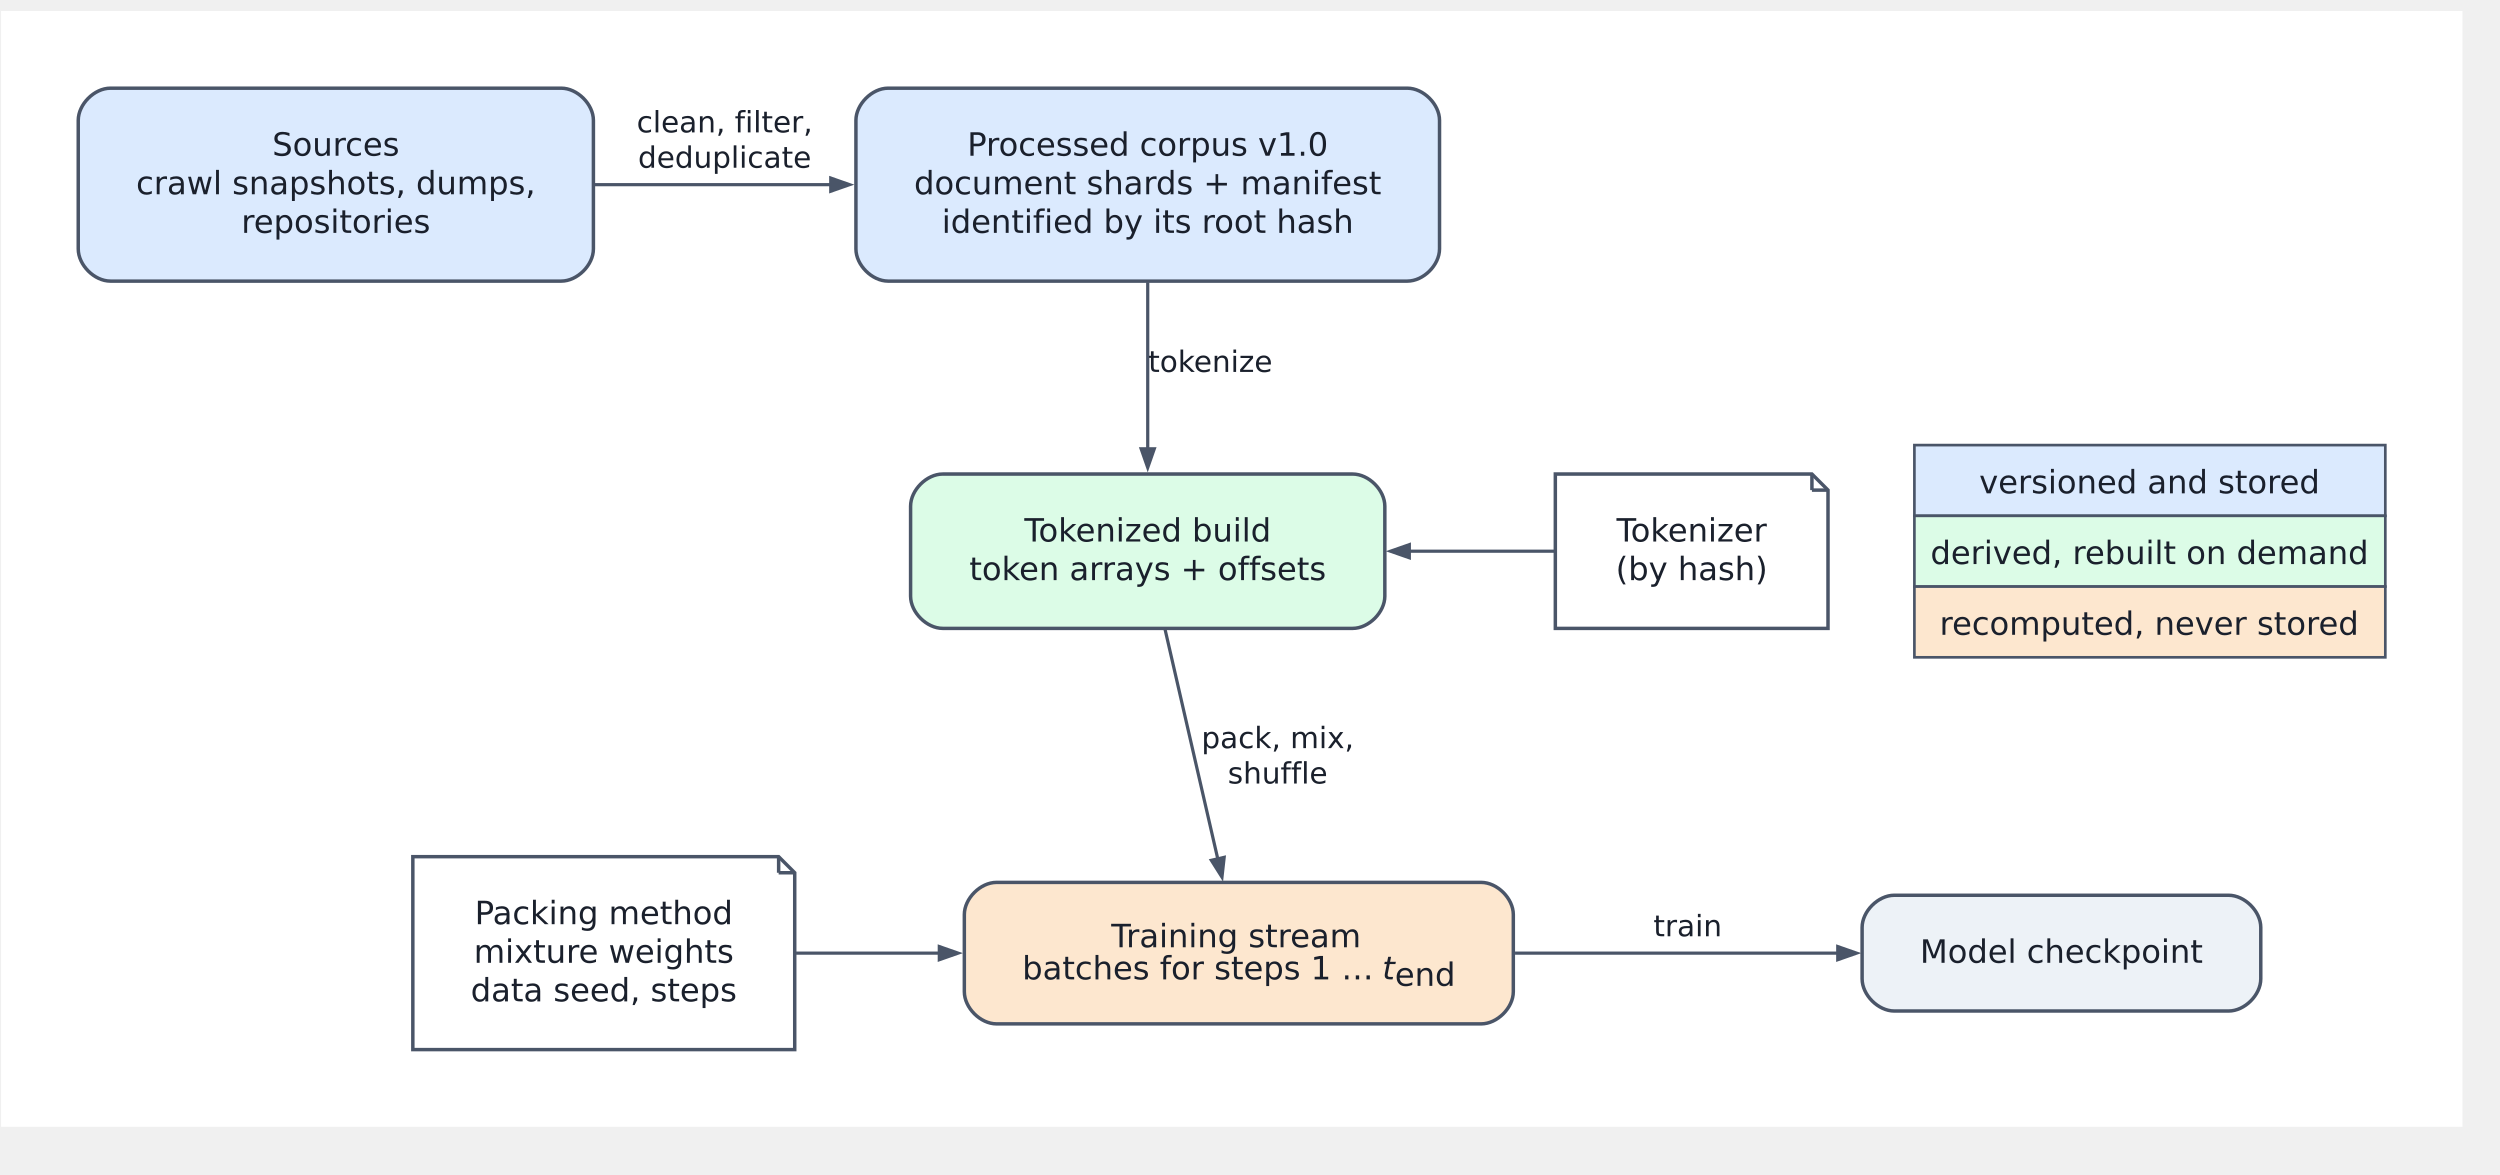
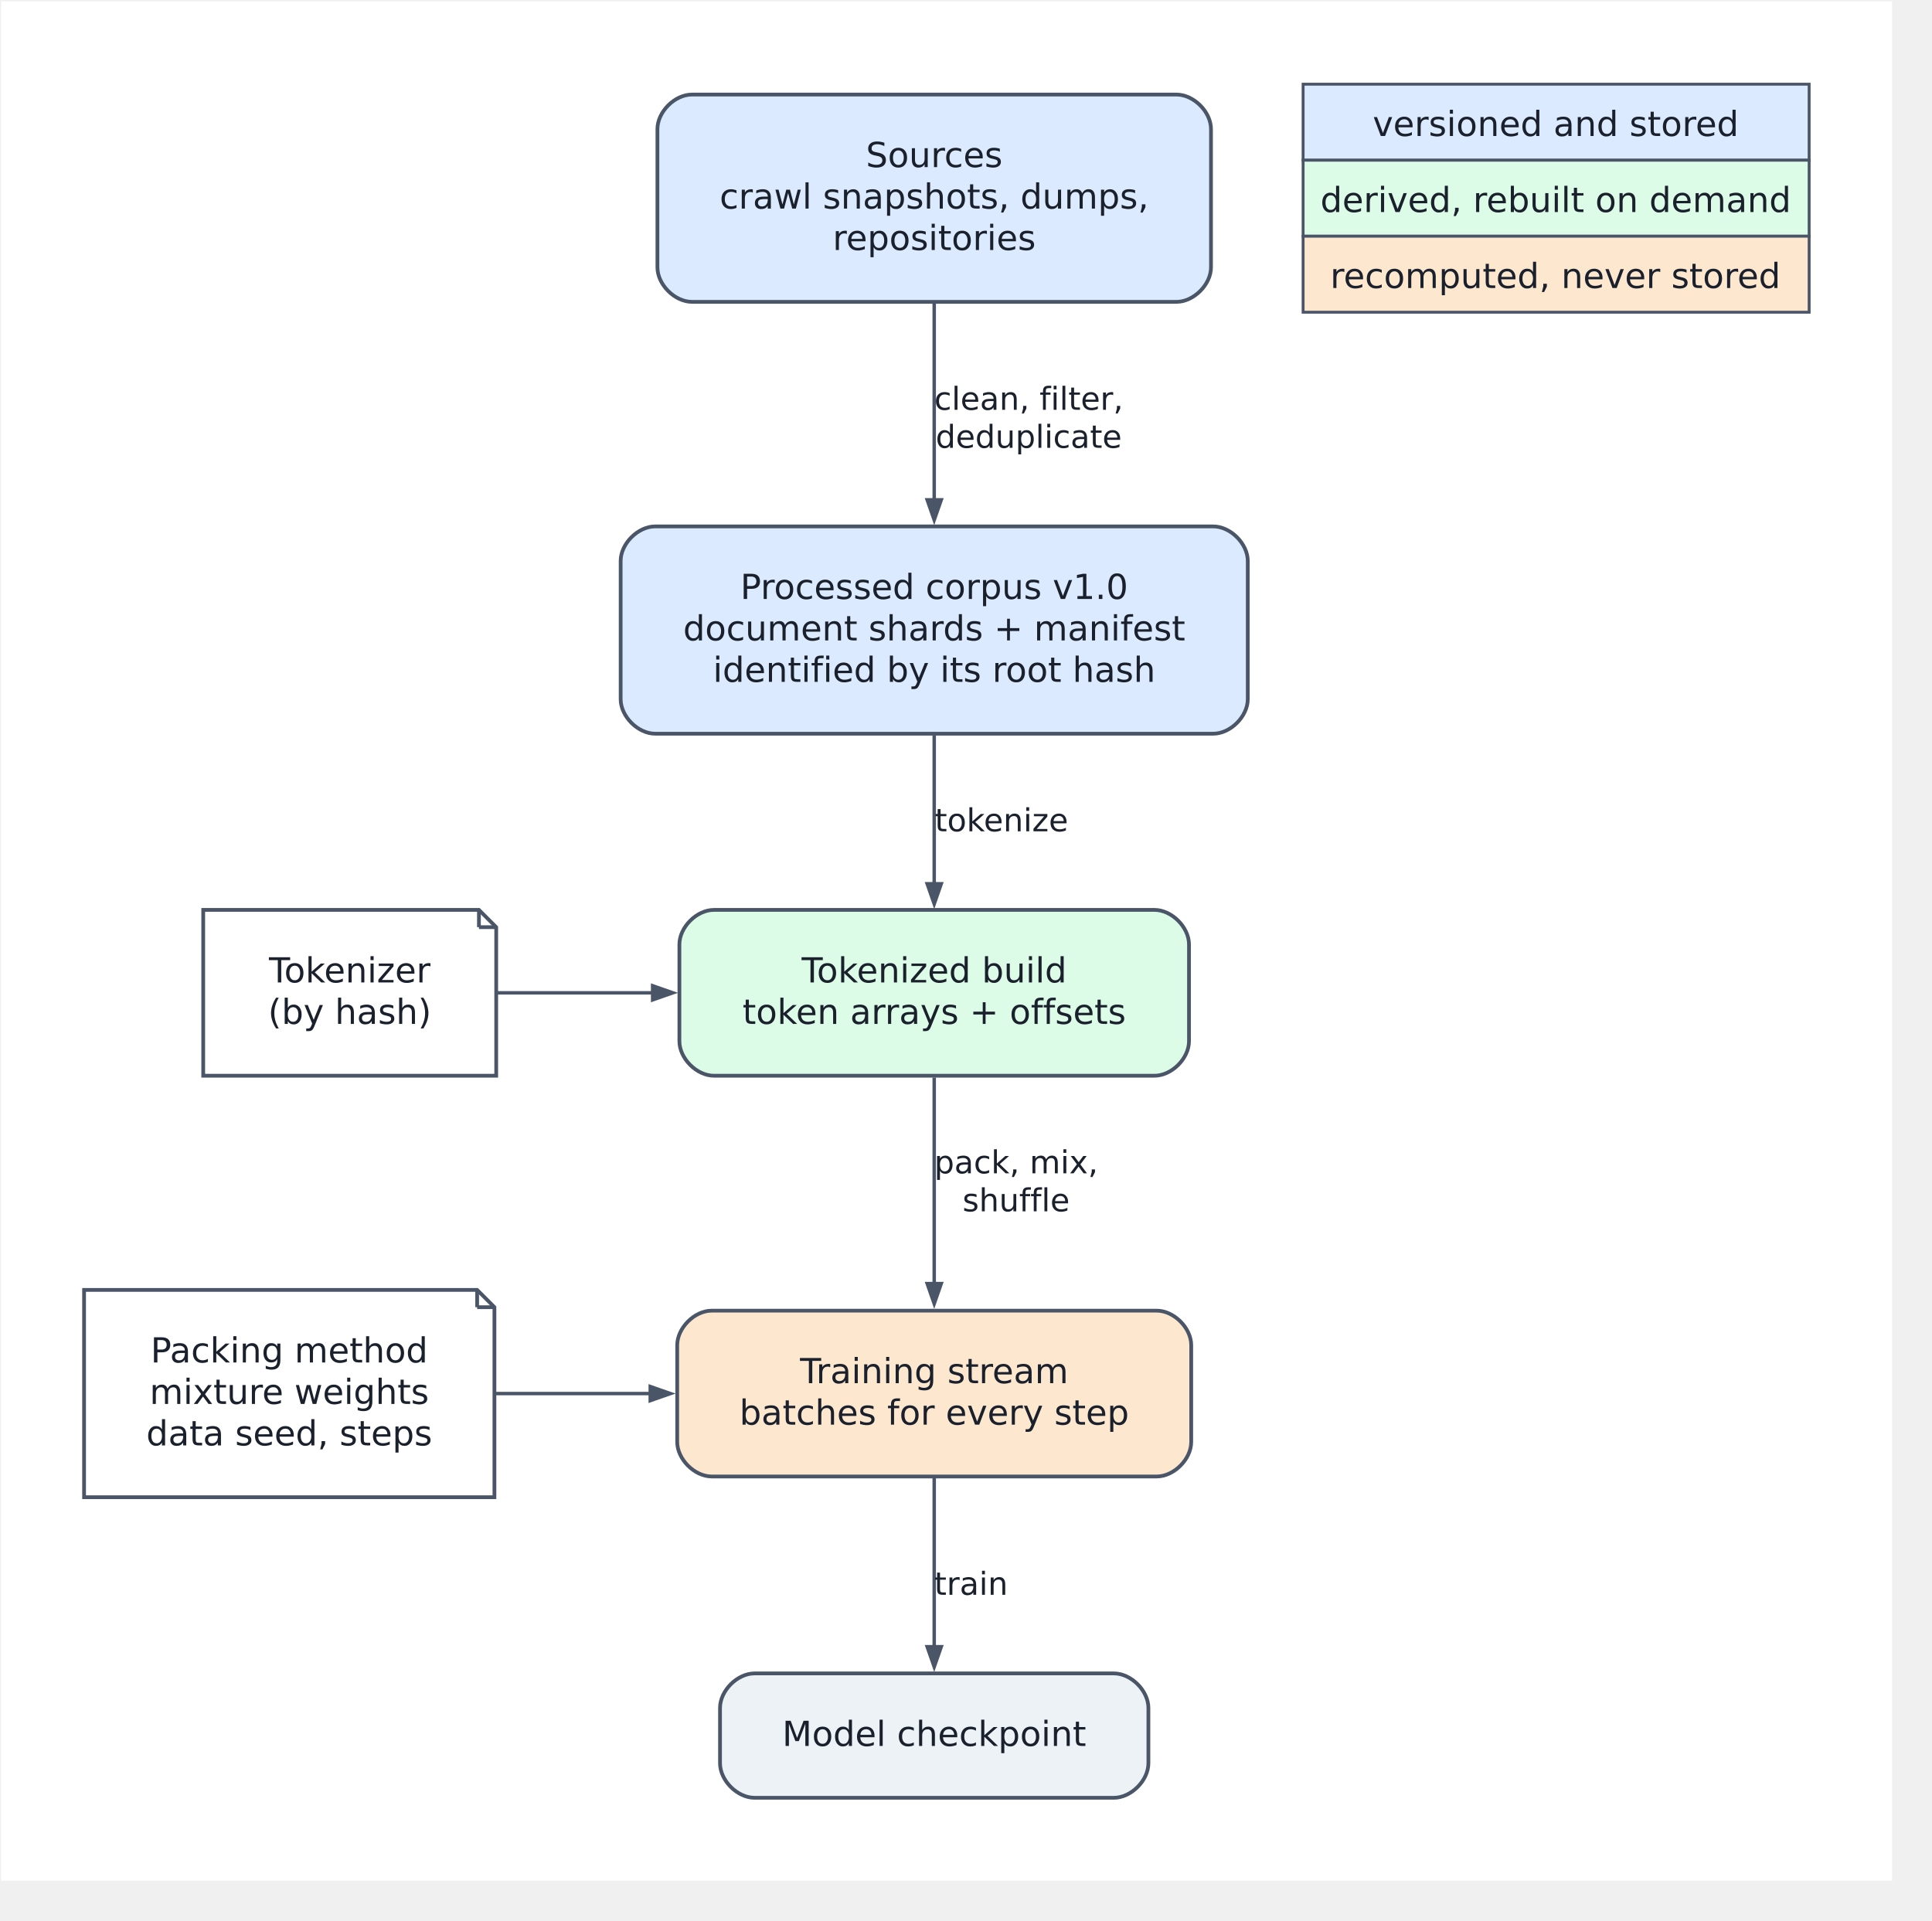
- <svg xmlns="http://www.w3.org/2000/svg" width="947" height="445" viewBox="14.00 14.00 933.00 431.00">
-   <g id="graph0" class="graph" transform="scale(1 1) rotate(0) translate(43.2 402)">
-     <polygon fill="#ffffff" stroke="none" points="-28.8,28.8 -28.8,-387.6 889.8,-387.6 889.8,28.8 -28.8,28.8" />
+ <svg xmlns="http://www.w3.org/2000/svg" width="686" height="682" viewBox="14.00 14.00 671.00 667.00">
+   <g id="graph0" class="graph" transform="scale(1 1) rotate(0) translate(43.2 638.4)">
+     <polygon fill="#ffffff" stroke="none" points="-28.8,28.8 -28.8,-624 627.93,-624 627.93,28.8 -28.8,28.8" />
    <g id="node1" class="node">
-       <path fill="#dbeafe" stroke="#4a5568" stroke-width="1.3" d="M180.26,-358.8C180.26,-358.8 12,-358.8 12,-358.8 6,-358.8 0,-352.8 0,-346.8 0,-346.8 0,-298.8 0,-298.8 0,-292.8 6,-286.8 12,-286.8 12,-286.8 180.26,-286.8 180.26,-286.8 186.26,-286.8 192.26,-292.8 192.26,-298.8 192.26,-298.8 192.26,-346.8 192.26,-346.8 192.26,-352.8 186.26,-358.8 180.26,-358.8" />
-       <text xml:space="preserve" text-anchor="middle" x="96.13" y="-333.6" font-family="DejaVu Sans" font-size="12.00" fill="#1a202c">Sources</text>
-       <text xml:space="preserve" text-anchor="middle" x="96.13" y="-319.2" font-family="DejaVu Sans" font-size="12.00" fill="#1a202c">crawl snapshots, dumps,</text>
-       <text xml:space="preserve" text-anchor="middle" x="96.13" y="-304.8" font-family="DejaVu Sans" font-size="12.00" fill="#1a202c">repositories</text>
+       <path fill="#dbeafe" stroke="#4a5568" stroke-width="1.3" d="M379.39,-591.6C379.39,-591.6 211.13,-591.6 211.13,-591.6 205.13,-591.6 199.13,-585.6 199.13,-579.6 199.13,-579.6 199.13,-531.6 199.13,-531.6 199.13,-525.6 205.13,-519.6 211.13,-519.6 211.13,-519.6 379.39,-519.6 379.39,-519.6 385.39,-519.6 391.39,-525.6 391.39,-531.6 391.39,-531.6 391.39,-579.6 391.39,-579.6 391.39,-585.6 385.39,-591.6 379.39,-591.6" />
+       <text xml:space="preserve" text-anchor="middle" x="295.26" y="-566.4" font-family="DejaVu Sans" font-size="12.00" fill="#1a202c">Sources</text>
+       <text xml:space="preserve" text-anchor="middle" x="295.26" y="-552" font-family="DejaVu Sans" font-size="12.00" fill="#1a202c">crawl snapshots, dumps,</text>
+       <text xml:space="preserve" text-anchor="middle" x="295.26" y="-537.6" font-family="DejaVu Sans" font-size="12.00" fill="#1a202c">repositories</text>
    </g>
    <g id="node2" class="node">
-       <path fill="#dbeafe" stroke="#4a5568" stroke-width="1.3" d="M496.03,-358.8C496.03,-358.8 302.23,-358.8 302.23,-358.8 296.23,-358.8 290.23,-352.8 290.23,-346.8 290.23,-346.8 290.23,-298.8 290.23,-298.8 290.23,-292.8 296.23,-286.8 302.23,-286.8 302.23,-286.8 496.03,-286.8 496.03,-286.8 502.03,-286.8 508.03,-292.8 508.03,-298.8 508.03,-298.8 508.03,-346.8 508.03,-346.8 508.03,-352.8 502.03,-358.8 496.03,-358.8" />
-       <text xml:space="preserve" text-anchor="middle" x="399.13" y="-333.6" font-family="DejaVu Sans" font-size="12.00" fill="#1a202c">Processed corpus v1.0</text>
-       <text xml:space="preserve" text-anchor="middle" x="399.13" y="-319.2" font-family="DejaVu Sans" font-size="12.00" fill="#1a202c">document shards + manifest</text>
-       <text xml:space="preserve" text-anchor="middle" x="399.13" y="-304.8" font-family="DejaVu Sans" font-size="12.00" fill="#1a202c">identified by its root hash</text>
+       <path fill="#dbeafe" stroke="#4a5568" stroke-width="1.3" d="M392.16,-441.6C392.16,-441.6 198.36,-441.6 198.36,-441.6 192.36,-441.6 186.36,-435.6 186.36,-429.6 186.36,-429.6 186.36,-381.6 186.36,-381.6 186.36,-375.6 192.36,-369.6 198.36,-369.6 198.36,-369.6 392.16,-369.6 392.16,-369.6 398.16,-369.6 404.16,-375.6 404.16,-381.6 404.16,-381.6 404.16,-429.6 404.16,-429.6 404.16,-435.6 398.16,-441.6 392.16,-441.6" />
+       <text xml:space="preserve" text-anchor="middle" x="295.26" y="-416.4" font-family="DejaVu Sans" font-size="12.00" fill="#1a202c">Processed corpus v1.0</text>
+       <text xml:space="preserve" text-anchor="middle" x="295.26" y="-402" font-family="DejaVu Sans" font-size="12.00" fill="#1a202c">document shards + manifest</text>
+       <text xml:space="preserve" text-anchor="middle" x="295.26" y="-387.6" font-family="DejaVu Sans" font-size="12.00" fill="#1a202c">identified by its root hash</text>
+     </g>
+     <g id="edge1" class="edge">
+       <path fill="none" stroke="#4a5568" stroke-width="1.2" d="M295.26,-519.15C295.26,-498.63 295.26,-472.63 295.26,-450.78" />
+       <polygon fill="#4a5568" stroke="#4a5568" stroke-width="1.2" points="297.71,-450.83 295.26,-443.83 292.81,-450.83 297.71,-450.83" />
+       <text xml:space="preserve" text-anchor="middle" x="328.09" y="-482.1" font-family="DejaVu Sans" font-size="11.00" fill="#1a202c">clean, filter,</text>
+       <text xml:space="preserve" text-anchor="middle" x="328.09" y="-468.9" font-family="DejaVu Sans" font-size="11.00" fill="#1a202c">deduplicate</text>
+     </g>
+     <g id="node3" class="node">
+       <path fill="#dcfce7" stroke="#4a5568" stroke-width="1.3" d="M371.75,-308.4C371.75,-308.4 218.76,-308.4 218.76,-308.4 212.76,-308.4 206.76,-302.4 206.76,-296.4 206.76,-296.4 206.76,-262.8 206.76,-262.8 206.76,-256.8 212.76,-250.8 218.76,-250.8 218.76,-250.8 371.75,-250.8 371.75,-250.8 377.75,-250.8 383.75,-256.8 383.75,-262.8 383.75,-262.8 383.75,-296.4 383.75,-296.4 383.75,-302.4 377.75,-308.4 371.75,-308.4" />
+       <text xml:space="preserve" text-anchor="middle" x="295.26" y="-283.2" font-family="DejaVu Sans" font-size="12.00" fill="#1a202c">Tokenized build</text>
+       <text xml:space="preserve" text-anchor="middle" x="295.26" y="-268.8" font-family="DejaVu Sans" font-size="12.00" fill="#1a202c">token arrays + offsets</text>
    </g>
    <g id="edge2" class="edge">
-       <path fill="none" stroke="#4a5568" stroke-width="1.2" d="M192.83,-322.8C220.89,-322.8 251.85,-322.8 281.06,-322.8" />
-       <polygon fill="#4a5568" stroke="#4a5568" stroke-width="1.2" points="280.84,-325.25 287.84,-322.8 280.84,-320.35 280.84,-325.25" />
-       <text xml:space="preserve" text-anchor="middle" x="241.24" y="-342.3" font-family="DejaVu Sans" font-size="11.00" fill="#1a202c">clean, filter,</text>
-       <text xml:space="preserve" text-anchor="middle" x="241.24" y="-329.1" font-family="DejaVu Sans" font-size="11.00" fill="#1a202c">deduplicate</text>
+       <path fill="none" stroke="#4a5568" stroke-width="1.2" d="M295.26,-369.07C295.26,-352.88 295.26,-333.74 295.26,-317.41" />
+       <polygon fill="#4a5568" stroke="#4a5568" stroke-width="1.2" points="297.71,-317.47 295.26,-310.47 292.81,-317.47 297.71,-317.47" />
+       <text xml:space="preserve" text-anchor="middle" x="318.63" y="-335.7" font-family="DejaVu Sans" font-size="11.00" fill="#1a202c">tokenize</text>
    </g>
-     <g id="node3" class="node">
-       <path fill="#dcfce7" stroke="#4a5568" stroke-width="1.3" d="M475.62,-214.8C475.62,-214.8 322.63,-214.8 322.63,-214.8 316.63,-214.8 310.63,-208.8 310.63,-202.8 310.63,-202.8 310.63,-169.2 310.63,-169.2 310.63,-163.2 316.63,-157.2 322.63,-157.2 322.63,-157.2 475.62,-157.2 475.62,-157.2 481.62,-157.2 487.62,-163.2 487.62,-169.2 487.62,-169.2 487.62,-202.8 487.62,-202.8 487.62,-208.8 481.62,-214.8 475.62,-214.8" />
-       <text xml:space="preserve" text-anchor="middle" x="399.13" y="-189.6" font-family="DejaVu Sans" font-size="12.00" fill="#1a202c">Tokenized build</text>
-       <text xml:space="preserve" text-anchor="middle" x="399.13" y="-175.2" font-family="DejaVu Sans" font-size="12.00" fill="#1a202c">token arrays + offsets</text>
+     <g id="node4" class="node">
+       <path fill="#fde7cf" stroke="#4a5568" stroke-width="1.3" d="M372.52,-169.2C372.52,-169.2 218,-169.2 218,-169.2 212,-169.2 206,-163.2 206,-157.2 206,-157.2 206,-123.6 206,-123.6 206,-117.6 212,-111.6 218,-111.6 218,-111.6 372.52,-111.6 372.52,-111.6 378.52,-111.6 384.52,-117.6 384.52,-123.6 384.52,-123.6 384.52,-157.2 384.52,-157.2 384.52,-163.2 378.52,-169.2 372.52,-169.2" />
+       <text xml:space="preserve" text-anchor="middle" x="295.26" y="-144" font-family="DejaVu Sans" font-size="12.00" fill="#1a202c">Training stream</text>
+       <text xml:space="preserve" text-anchor="middle" x="295.26" y="-129.6" font-family="DejaVu Sans" font-size="12.00" fill="#1a202c">batches for every step</text>
+     </g>
+     <g id="edge4" class="edge">
+       <path fill="none" stroke="#4a5568" stroke-width="1.2" d="M295.26,-250.17C295.26,-229.38 295.26,-201 295.26,-178.44" />
+       <polygon fill="#4a5568" stroke="#4a5568" stroke-width="1.2" points="297.71,-178.61 295.26,-171.61 292.81,-178.61 297.71,-178.61" />
+       <text xml:space="preserve" text-anchor="middle" x="323.71" y="-216.9" font-family="DejaVu Sans" font-size="11.00" fill="#1a202c">pack, mix,</text>
+       <text xml:space="preserve" text-anchor="middle" x="323.71" y="-203.7" font-family="DejaVu Sans" font-size="11.00" fill="#1a202c">shuffle</text>
+     </g>
+     <g id="node6" class="node">
+       <path fill="#edf2f7" stroke="#4a5568" stroke-width="1.3" d="M357.65,-43.2C357.65,-43.2 232.87,-43.2 232.87,-43.2 226.87,-43.2 220.87,-37.2 220.87,-31.2 220.87,-31.2 220.87,-12 220.87,-12 220.87,-6 226.87,0 232.87,0 232.87,0 357.65,0 357.65,0 363.65,0 369.65,-6 369.65,-12 369.65,-12 369.65,-31.2 369.65,-31.2 369.65,-37.2 363.65,-43.2 357.65,-43.2" />
+       <text xml:space="preserve" text-anchor="middle" x="295.26" y="-18" font-family="DejaVu Sans" font-size="12.00" fill="#1a202c">Model checkpoint</text>
+     </g>
+     <g id="edge6" class="edge">
+       <path fill="none" stroke="#4a5568" stroke-width="1.2" d="M295.26,-111.13C295.26,-93.26 295.26,-70.2 295.26,-52.1" />
+       <polygon fill="#4a5568" stroke="#4a5568" stroke-width="1.2" points="297.71,-52.47 295.26,-45.47 292.81,-52.47 297.71,-52.47" />
+       <text xml:space="preserve" text-anchor="middle" x="308.06" y="-70.5" font-family="DejaVu Sans" font-size="11.00" fill="#1a202c">train</text>
+     </g>
+     <g id="node5" class="node">
+       <polygon fill="#dbeafe" stroke="none" points="423.38,-568.8 423.38,-595.2 599.13,-595.2 599.13,-568.8 423.38,-568.8" />
+       <polygon fill="none" stroke="#4a5568" points="423.38,-568.8 423.38,-595.2 599.13,-595.2 599.13,-568.8 423.38,-568.8" />
+       <text xml:space="preserve" text-anchor="start" x="447.56" y="-577.2" font-family="DejaVu Sans" font-size="12.00" fill="#1a202c">versioned and stored</text>
+       <polygon fill="#dcfce7" stroke="none" points="423.38,-542.4 423.38,-568.8 599.13,-568.8 599.13,-542.4 423.38,-542.4" />
+       <polygon fill="none" stroke="#4a5568" points="423.38,-542.4 423.38,-568.8 599.13,-568.8 599.13,-542.4 423.38,-542.4" />
+       <text xml:space="preserve" text-anchor="start" x="429.38" y="-550.8" font-family="DejaVu Sans" font-size="12.00" fill="#1a202c">derived, rebuilt on demand</text>
+       <polygon fill="#fde7cf" stroke="none" points="423.38,-516 423.38,-542.4 599.13,-542.4 599.13,-516 423.38,-516" />
+       <polygon fill="none" stroke="#4a5568" points="423.38,-516 423.38,-542.4 599.13,-542.4 599.13,-516 423.38,-516" />
+       <text xml:space="preserve" text-anchor="start" x="432.78" y="-524.4" font-family="DejaVu Sans" font-size="12.00" fill="#1a202c">recomputed, never stored</text>
+     </g>
+     <g id="node7" class="node">
+       <polygon fill="#ffffff" stroke="#4a5568" stroke-width="1.3" points="137.14,-308.4 41.38,-308.4 41.38,-250.8 143.14,-250.8 143.14,-302.4 137.14,-308.4" />
+       <polyline fill="none" stroke="#4a5568" stroke-width="1.3" points="137.14,-308.4 137.14,-302.4" />
+       <polyline fill="none" stroke="#4a5568" stroke-width="1.3" points="143.14,-302.4 137.14,-302.4" />
+       <text xml:space="preserve" text-anchor="middle" x="92.26" y="-283.2" font-family="DejaVu Sans" font-size="12.00" fill="#1a202c">Tokenizer</text>
+       <text xml:space="preserve" text-anchor="middle" x="92.26" y="-268.8" font-family="DejaVu Sans" font-size="12.00" fill="#1a202c">(by hash)</text>
    </g>
    <g id="edge3" class="edge">
-       <path fill="none" stroke="#4a5568" stroke-width="1.2" d="M399.13,-286.38C399.13,-267.17 399.13,-243.45 399.13,-224" />
-       <polygon fill="#4a5568" stroke="#4a5568" stroke-width="1.2" points="401.58,-224.21 399.13,-217.21 396.68,-224.21 401.58,-224.21" />
-       <text xml:space="preserve" text-anchor="middle" x="422.5" y="-252.9" font-family="DejaVu Sans" font-size="11.00" fill="#1a202c">tokenize</text>
+       <path fill="none" stroke="#4a5568" stroke-width="1.2" d="M143.4,-279.6C161.58,-279.6 179.76,-279.6 197.93,-279.6" />
+       <polygon fill="#4a5568" stroke="#4a5568" stroke-width="1.2" points="197.47,-282.05 204.47,-279.6 197.47,-277.15 197.47,-282.05" />
    </g>
-     <g id="node4" class="node">
-       <path fill="#fde7cf" stroke="#4a5568" stroke-width="1.3" d="M523.57,-62.4C523.57,-62.4 342.69,-62.4 342.69,-62.4 336.69,-62.4 330.69,-56.4 330.69,-50.4 330.69,-50.4 330.69,-21.6 330.69,-21.6 330.69,-15.6 336.69,-9.6 342.69,-9.6 342.69,-9.6 523.57,-9.6 523.57,-9.6 529.57,-9.6 535.57,-15.6 535.57,-21.6 535.57,-21.6 535.57,-50.4 535.57,-50.4 535.57,-56.4 529.57,-62.4 523.57,-62.4" />
-       <text xml:space="preserve" text-anchor="start" x="385.51" y="-38.2" font-family="DejaVu Sans" font-size="12.00" fill="#1a202c">Training stream</text>
-       <text xml:space="preserve" text-anchor="start" x="352.29" y="-26.2" font-family="DejaVu Sans" font-size="12.00" fill="#1a202c">batches for steps 1 … </text>
-       <text xml:space="preserve" text-anchor="start" x="486.66" y="-26.2" font-family="DejaVu Sans" font-style="italic" font-size="12.00" fill="#1a202c">t</text>
-       <text xml:space="preserve" text-anchor="start" x="491.36" y="-26.2" font-family="DejaVu Sans" baseline-shift="sub" font-size="12.00" fill="#1a202c">end</text>
+     <g id="node8" class="node">
+       <polygon fill="#ffffff" stroke="#4a5568" stroke-width="1.3" points="136.52,-176.4 0,-176.4 0,-104.4 142.52,-104.4 142.52,-170.4 136.52,-176.4" />
+       <polyline fill="none" stroke="#4a5568" stroke-width="1.3" points="136.52,-176.4 136.52,-170.4" />
+       <polyline fill="none" stroke="#4a5568" stroke-width="1.3" points="142.52,-170.4 136.52,-170.4" />
+       <text xml:space="preserve" text-anchor="middle" x="71.26" y="-151.2" font-family="DejaVu Sans" font-size="12.00" fill="#1a202c">Packing method</text>
+       <text xml:space="preserve" text-anchor="middle" x="71.26" y="-136.8" font-family="DejaVu Sans" font-size="12.00" fill="#1a202c">mixture weights</text>
+       <text xml:space="preserve" text-anchor="middle" x="71.26" y="-122.4" font-family="DejaVu Sans" font-size="12.00" fill="#1a202c">data seed, steps</text>
    </g>
    <g id="edge5" class="edge">
-       <path fill="none" stroke="#4a5568" stroke-width="1.2" d="M405.6,-156.81C411.21,-132.4 419.34,-97.02 425.31,-71.03" />
-       <polygon fill="#4a5568" stroke="#4a5568" stroke-width="1.2" points="427.66,-71.75 426.84,-64.38 422.88,-70.65 427.66,-71.75" />
-       <text xml:space="preserve" text-anchor="middle" x="447.63" y="-112.5" font-family="DejaVu Sans" font-size="11.00" fill="#1a202c">pack, mix,</text>
-       <text xml:space="preserve" text-anchor="middle" x="447.63" y="-99.3" font-family="DejaVu Sans" font-size="11.00" fill="#1a202c">shuffle</text>
-     </g>
-     <g id="node6" class="node">
-       <path fill="#edf2f7" stroke="#4a5568" stroke-width="1.3" d="M802.52,-57.6C802.52,-57.6 677.74,-57.6 677.74,-57.6 671.74,-57.6 665.74,-51.6 665.74,-45.6 665.74,-45.6 665.74,-26.4 665.74,-26.4 665.74,-20.4 671.74,-14.4 677.74,-14.4 677.74,-14.4 802.52,-14.4 802.52,-14.4 808.52,-14.4 814.52,-20.4 814.52,-26.4 814.52,-26.4 814.52,-45.6 814.52,-45.6 814.52,-51.6 808.52,-57.6 802.52,-57.6" />
-       <text xml:space="preserve" text-anchor="middle" x="740.13" y="-32.4" font-family="DejaVu Sans" font-size="12.00" fill="#1a202c">Model checkpoint</text>
-     </g>
-     <g id="edge7" class="edge">
-       <path fill="none" stroke="#4a5568" stroke-width="1.2" d="M536.21,-36C575.4,-36 619.52,-36 656.67,-36" />
-       <polygon fill="#4a5568" stroke="#4a5568" stroke-width="1.2" points="656.65,-38.45 663.65,-36 656.65,-33.55 656.65,-38.45" />
-       <text xml:space="preserve" text-anchor="middle" x="600.65" y="-42.3" font-family="DejaVu Sans" font-size="11.00" fill="#1a202c">train</text>
-     </g>
-     <g id="node5" class="node">
-       <polygon fill="#dbeafe" stroke="none" points="685.25,-199.2 685.25,-225.6 861,-225.6 861,-199.2 685.25,-199.2" />
-       <polygon fill="none" stroke="#4a5568" points="685.25,-199.2 685.25,-225.6 861,-225.6 861,-199.2 685.25,-199.2" />
-       <text xml:space="preserve" text-anchor="start" x="709.43" y="-207.6" font-family="DejaVu Sans" font-size="12.00" fill="#1a202c">versioned and stored</text>
-       <polygon fill="#dcfce7" stroke="none" points="685.25,-172.8 685.25,-199.2 861,-199.2 861,-172.8 685.25,-172.8" />
-       <polygon fill="none" stroke="#4a5568" points="685.25,-172.8 685.25,-199.2 861,-199.2 861,-172.8 685.25,-172.8" />
-       <text xml:space="preserve" text-anchor="start" x="691.25" y="-181.2" font-family="DejaVu Sans" font-size="12.00" fill="#1a202c">derived, rebuilt on demand</text>
-       <polygon fill="#fde7cf" stroke="none" points="685.25,-146.4 685.25,-172.8 861,-172.8 861,-146.4 685.25,-146.4" />
-       <polygon fill="none" stroke="#4a5568" points="685.25,-146.4 685.25,-172.8 861,-172.8 861,-146.4 685.25,-146.4" />
-       <text xml:space="preserve" text-anchor="start" x="694.65" y="-154.8" font-family="DejaVu Sans" font-size="12.00" fill="#1a202c">recomputed, never stored</text>
-     </g>
-     <g id="node7" class="node">
-       <polygon fill="#ffffff" stroke="#4a5568" stroke-width="1.3" points="647.01,-214.8 551.25,-214.8 551.25,-157.2 653.01,-157.2 653.01,-208.8 647.01,-214.8" />
-       <polyline fill="none" stroke="#4a5568" stroke-width="1.3" points="647.01,-214.8 647.01,-208.8" />
-       <polyline fill="none" stroke="#4a5568" stroke-width="1.3" points="653.01,-208.8 647.01,-208.8" />
-       <text xml:space="preserve" text-anchor="middle" x="602.13" y="-189.6" font-family="DejaVu Sans" font-size="12.00" fill="#1a202c">Tokenizer</text>
-       <text xml:space="preserve" text-anchor="middle" x="602.13" y="-175.2" font-family="DejaVu Sans" font-size="12.00" fill="#1a202c">(by hash)</text>
-     </g>
-     <g id="edge4" class="edge">
-       <path fill="none" stroke="#4a5568" stroke-width="1.2" d="M550.83,-186C532.65,-186 514.47,-186 496.29,-186" />
-       <polygon fill="#4a5568" stroke="#4a5568" stroke-width="1.2" points="496.76,-183.55 489.76,-186 496.76,-188.45 496.76,-183.55" />
-     </g>
-     <g id="node8" class="node">
-       <polygon fill="#ffffff" stroke="#4a5568" stroke-width="1.3" points="261.39,-72 124.87,-72 124.87,0 267.39,0 267.39,-66 261.39,-72" />
-       <polyline fill="none" stroke="#4a5568" stroke-width="1.3" points="261.39,-72 261.39,-66" />
-       <polyline fill="none" stroke="#4a5568" stroke-width="1.3" points="267.39,-66 261.39,-66" />
-       <text xml:space="preserve" text-anchor="middle" x="196.13" y="-46.8" font-family="DejaVu Sans" font-size="12.00" fill="#1a202c">Packing method</text>
-       <text xml:space="preserve" text-anchor="middle" x="196.13" y="-32.4" font-family="DejaVu Sans" font-size="12.00" fill="#1a202c">mixture weights</text>
-       <text xml:space="preserve" text-anchor="middle" x="196.13" y="-18" font-family="DejaVu Sans" font-size="12.00" fill="#1a202c">data seed, steps</text>
-     </g>
-     <g id="edge6" class="edge">
-       <path fill="none" stroke="#4a5568" stroke-width="1.2" d="M267.88,-36C285.72,-36 303.56,-36 321.41,-36" />
-       <polygon fill="#4a5568" stroke="#4a5568" stroke-width="1.2" points="321.35,-38.45 328.35,-36 321.35,-33.55 321.35,-38.45" />
+       <path fill="none" stroke="#4a5568" stroke-width="1.2" d="M143.01,-140.4C160.9,-140.4 178.78,-140.4 196.67,-140.4" />
+       <polygon fill="#4a5568" stroke="#4a5568" stroke-width="1.2" points="196.64,-142.85 203.64,-140.4 196.64,-137.95 196.64,-142.85" />
    </g>
  </g>
</svg>
